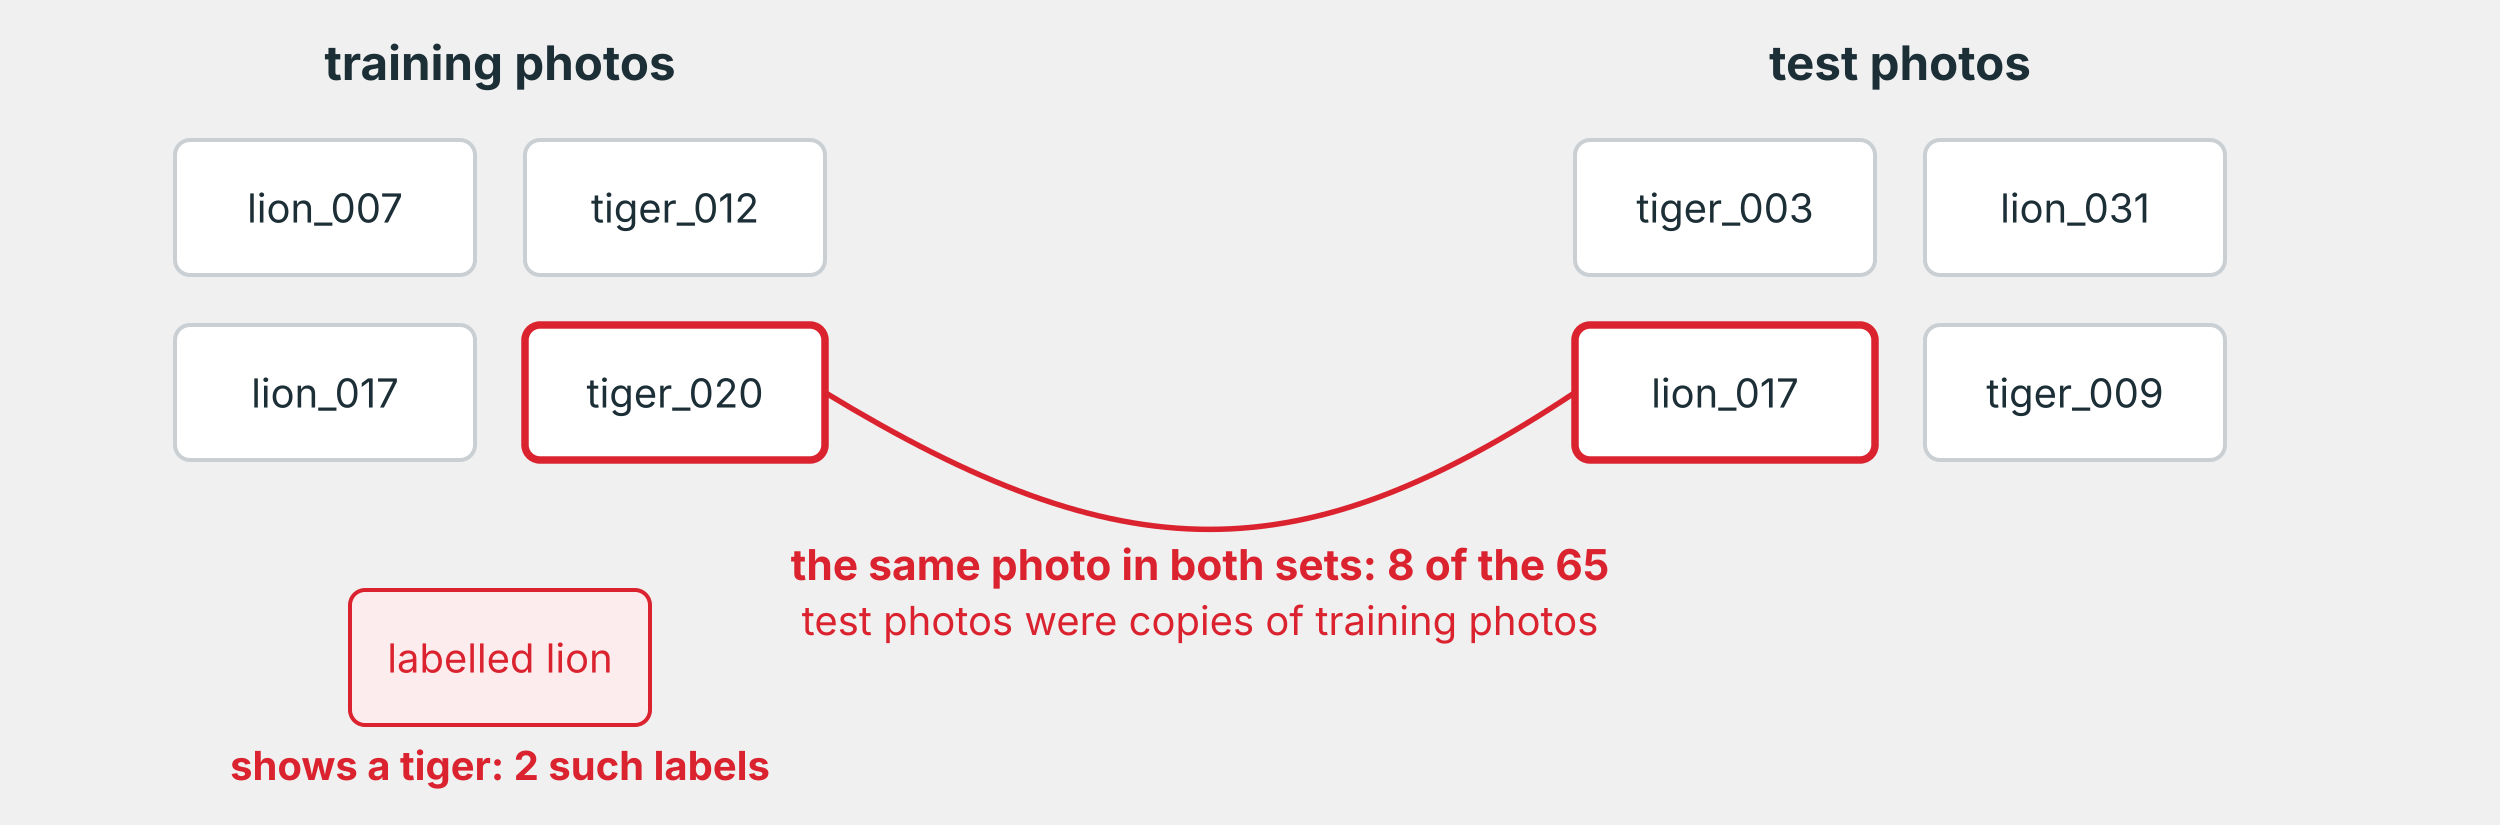
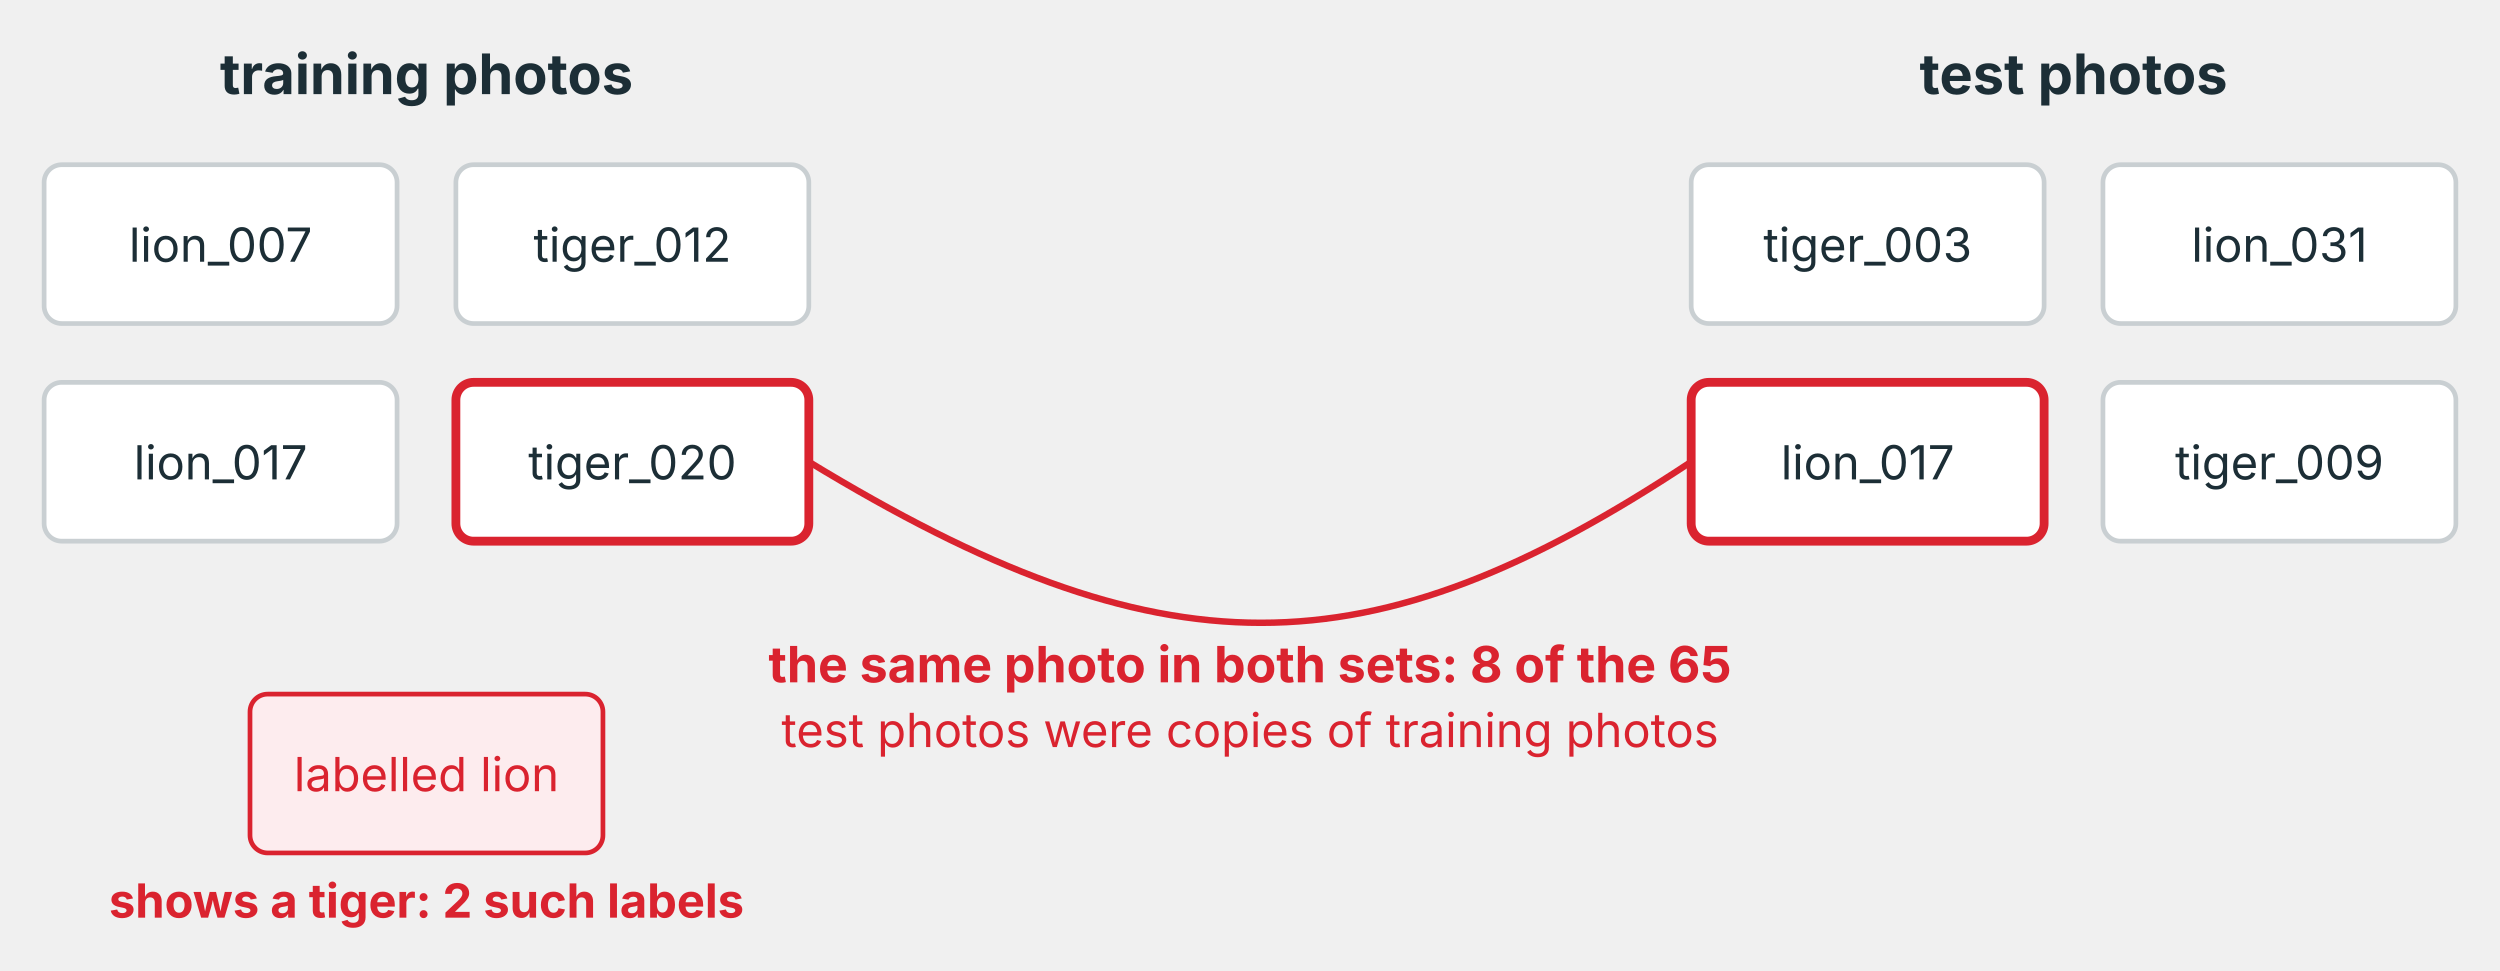
- <svg xmlns="http://www.w3.org/2000/svg" viewBox="0 0 1000 330" font-family="Inter, Arimo, Helvetica, sans-serif">
+ <svg xmlns="http://www.w3.org/2000/svg" viewBox="55 0 850 330" font-family="Inter, Arimo, Helvetica, sans-serif">
  <defs>
    <marker id="ah" viewBox="0 0 10 10" refX="9" refY="5" markerWidth="7" markerHeight="7" orient="auto-start-reverse">
      <path d="M0,0 L10,5 L0,10 z" fill="#1c2e36" />
    </marker>
    <marker id="ahA" viewBox="0 0 10 10" refX="9" refY="5" markerWidth="7" markerHeight="7" orient="auto-start-reverse">
      <path class="accent-fill" d="M0,0 L10,5 L0,10 z" fill="#00609c" />
    </marker>
  </defs>
  <g data-step="1">
    <text x="200" y="32" font-size="19" font-weight="bold" text-anchor="middle" fill="#1c2e36">training photos</text>
    <text x="760" y="32" font-size="19" font-weight="bold" text-anchor="middle" fill="#1c2e36">test photos</text>
    <rect x="70" y="56" width="120" height="54" rx="6" fill="#ffffff" stroke="#c9cfd2" stroke-width="1.6" />
    <text x="130" y="89" font-size="16" font-weight="normal" text-anchor="middle" fill="#1c2e36">lion_007</text>
    <rect x="210" y="56" width="120" height="54" rx="6" fill="#ffffff" stroke="#c9cfd2" stroke-width="1.6" />
    <text x="270" y="89" font-size="16" font-weight="normal" text-anchor="middle" fill="#1c2e36">tiger_012</text>
    <rect x="70" y="130" width="120" height="54" rx="6" fill="#ffffff" stroke="#c9cfd2" stroke-width="1.6" />
    <text x="130" y="163" font-size="16" font-weight="normal" text-anchor="middle" fill="#1c2e36">lion_017</text>
    <rect x="210" y="130" width="120" height="54" rx="6" fill="#ffffff" stroke="#c9cfd2" stroke-width="1.6" />
    <text x="270" y="163" font-size="16" font-weight="normal" text-anchor="middle" fill="#1c2e36">tiger_020</text>
    <rect x="630" y="56" width="120" height="54" rx="6" fill="#ffffff" stroke="#c9cfd2" stroke-width="1.6" />
    <text x="690" y="89" font-size="16" font-weight="normal" text-anchor="middle" fill="#1c2e36">tiger_003</text>
    <rect x="770" y="56" width="120" height="54" rx="6" fill="#ffffff" stroke="#c9cfd2" stroke-width="1.6" />
    <text x="830" y="89" font-size="16" font-weight="normal" text-anchor="middle" fill="#1c2e36">lion_031</text>
    <rect x="630" y="130" width="120" height="54" rx="6" fill="#ffffff" stroke="#c9cfd2" stroke-width="1.6" />
    <text x="690" y="163" font-size="16" font-weight="normal" text-anchor="middle" fill="#1c2e36">lion_017</text>
    <rect x="770" y="130" width="120" height="54" rx="6" fill="#ffffff" stroke="#c9cfd2" stroke-width="1.6" />
    <text x="830" y="163" font-size="16" font-weight="normal" text-anchor="middle" fill="#1c2e36">tiger_009</text>
  </g>
  <g data-step="2">
    <rect x="210" y="130" width="120" height="54" rx="6" fill="none" stroke="#da232f" stroke-width="3" />
    <rect x="630" y="130" width="120" height="54" rx="6" fill="none" stroke="#da232f" stroke-width="3" />
    <path d="M 330 157 C 450 230, 520 230, 630 157" fill="none" stroke="#da232f" stroke-width="2.2" />
    <text x="480" y="232" font-size="17" font-weight="bold" text-anchor="middle" fill="#da232f">the same photo in both sets: 8 of the 65</text>
    <text x="480" y="254" font-size="16" font-weight="normal" text-anchor="middle" fill="#da232f">test photos were copies of training photos</text>
  </g>
  <g data-step="3">
    <rect x="140" y="236" width="120" height="54" rx="6" fill="#fdecee" stroke="#da232f" stroke-width="1.6" />
    <text x="200" y="269" font-size="16" font-weight="normal" text-anchor="middle" fill="#da232f">labelled lion</text>
    <text x="200" y="312" font-size="16" font-weight="bold" text-anchor="middle" fill="#da232f">shows a tiger: 2 such labels</text>
  </g>
</svg>
